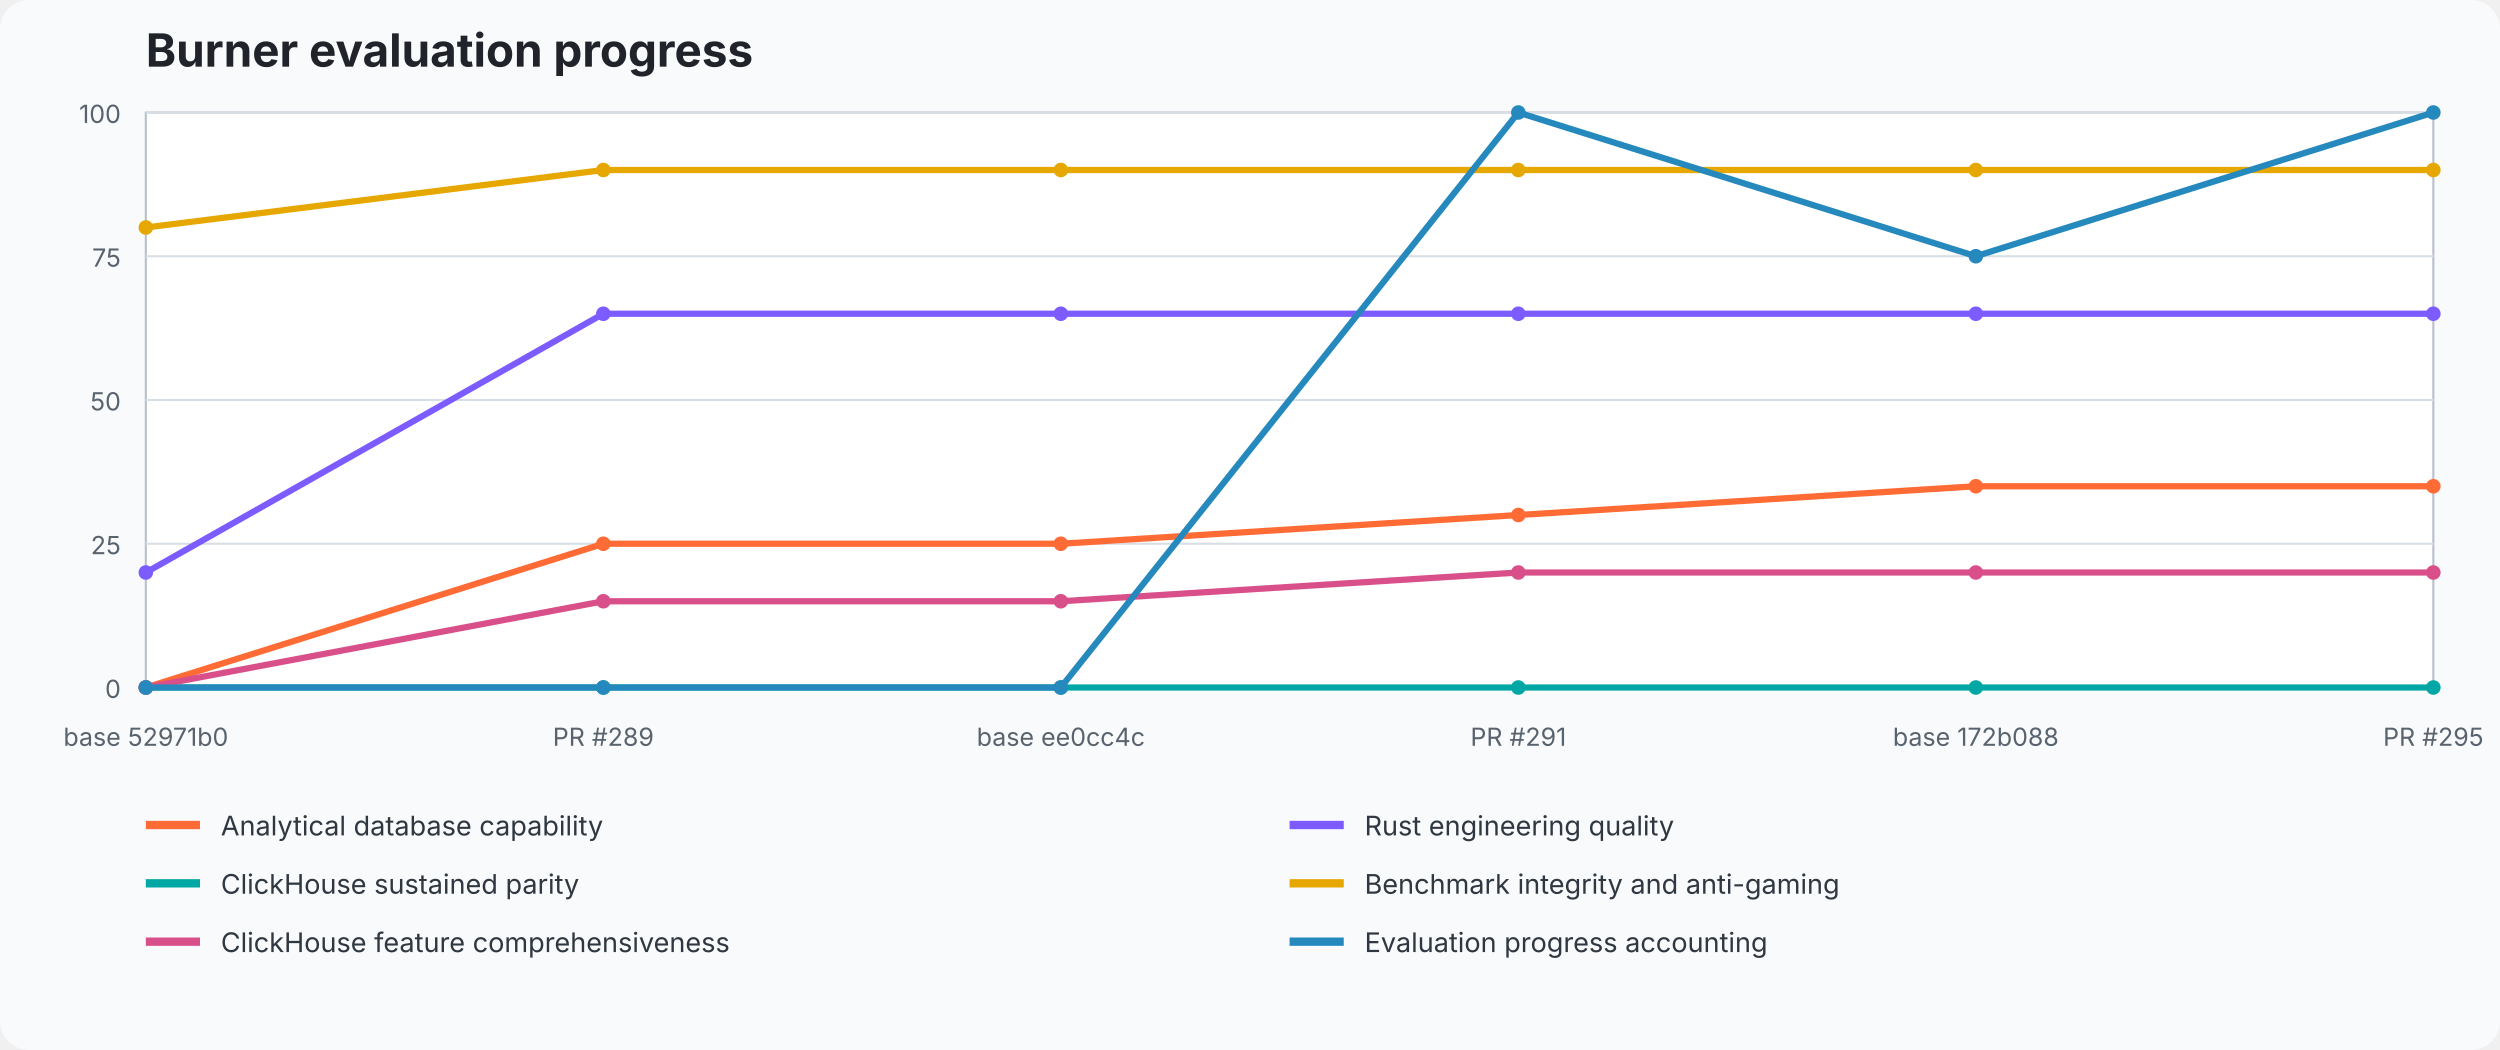
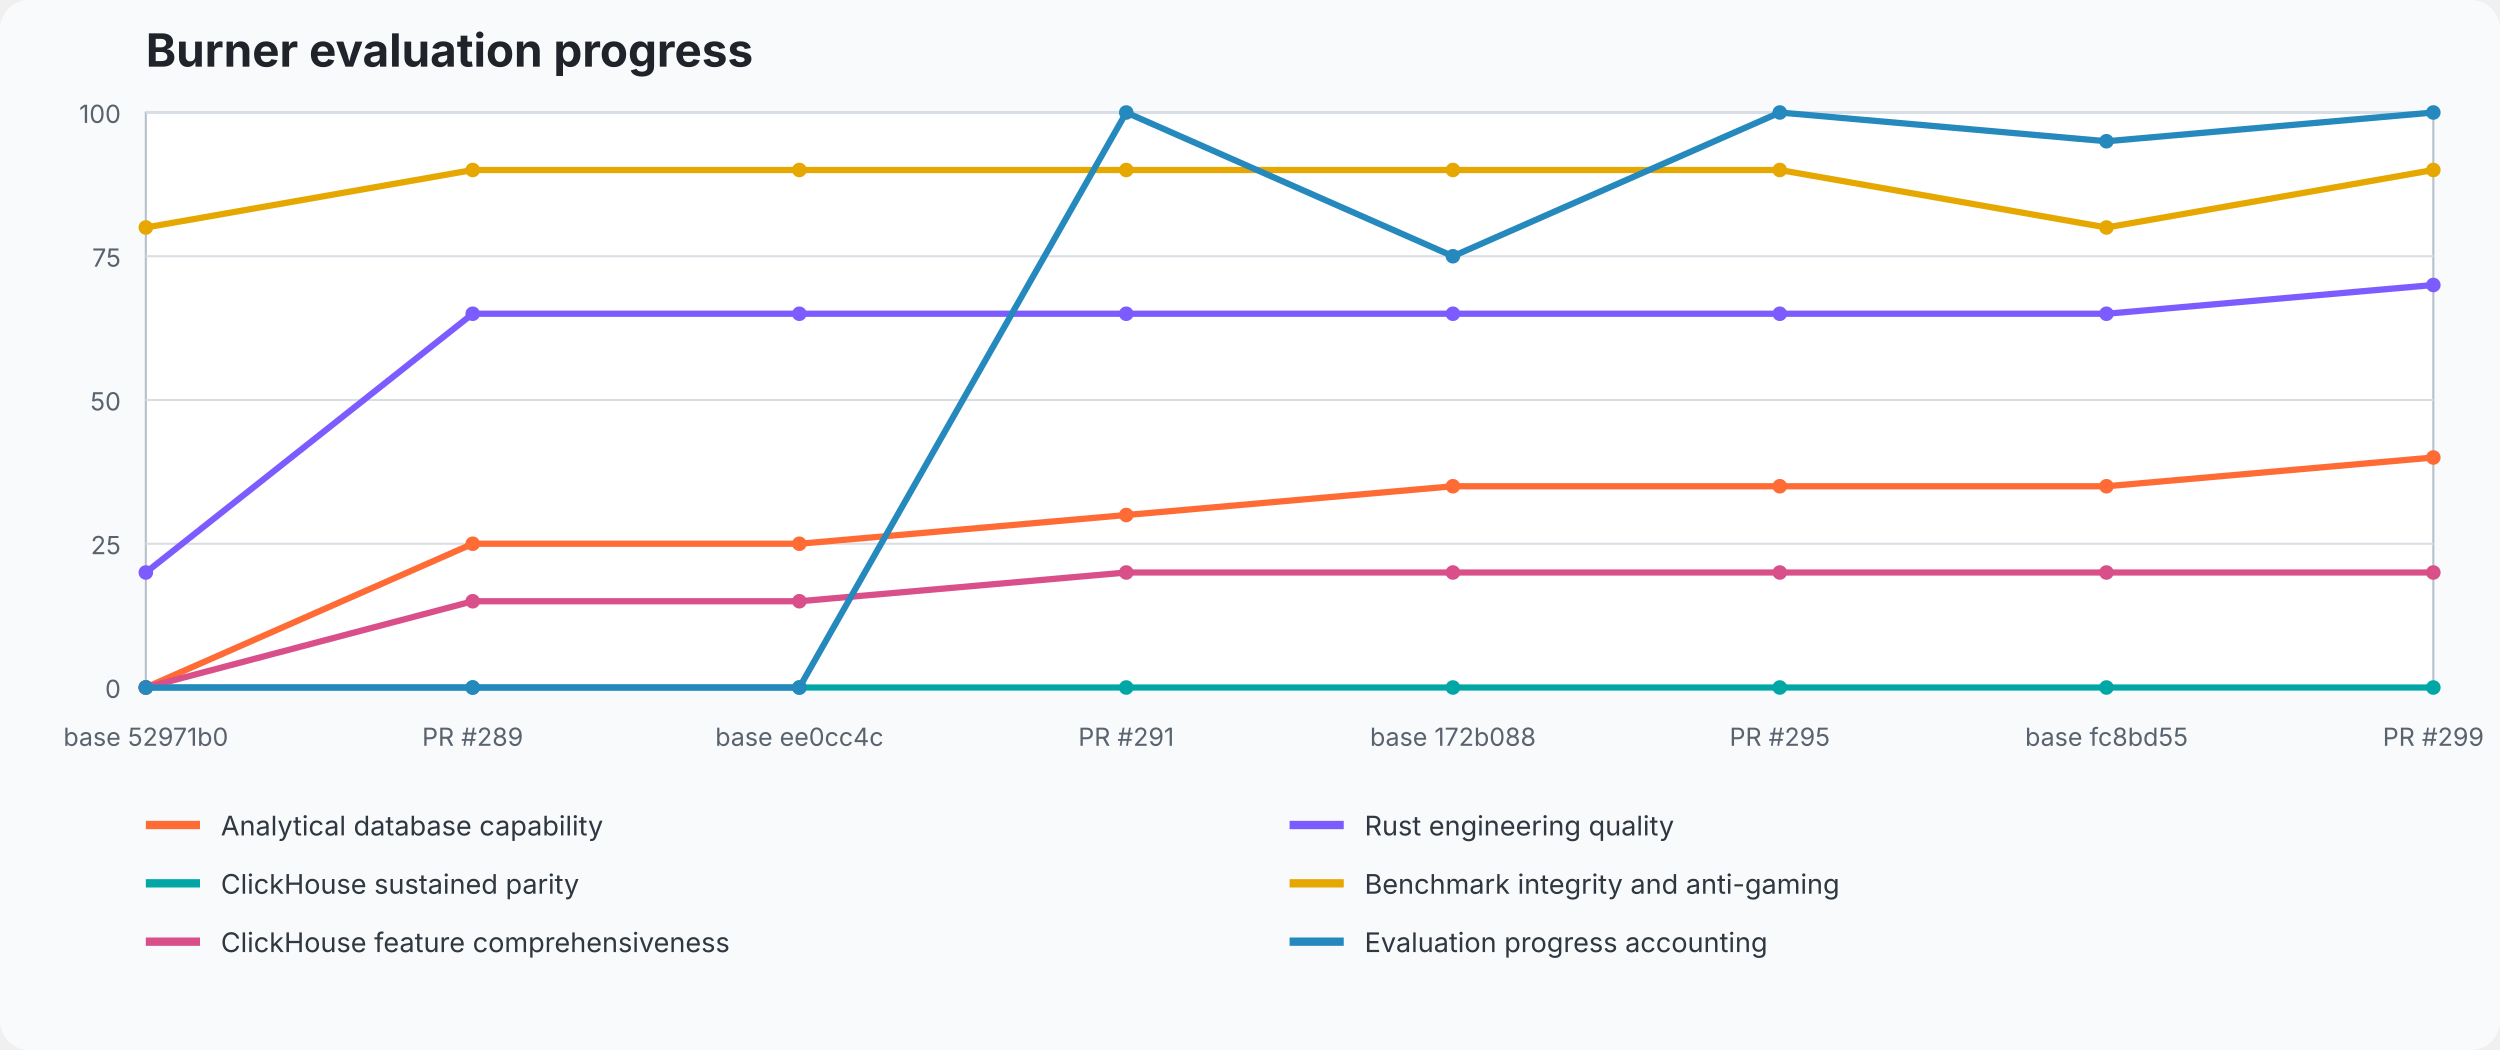
<svg xmlns="http://www.w3.org/2000/svg" width="1200" height="504" viewBox="0 0 1200 504" role="img" aria-labelledby="title desc">
  <style>text{font-family:ui-sans-serif,system-ui,-apple-system,BlinkMacSystemFont,"Segoe UI",sans-serif}.title{font-size:22px;font-weight:700;fill:#20242a}.axis{font-size:12px;fill:#59636e}.legend{font-size:13px;fill:#2f3740}.grid{stroke:#d8dee5;stroke-width:1}.plot{fill:#fff;stroke:#b7c0ca}</style>
  <rect width="100%" height="100%" fill="#f8fafc" rx="14" />
  <text x="70" y="32" class="title">Burner evaluation progress</text>
  <rect x="70" y="54" width="1098" height="276" class="plot" />
  <line x1="70" y1="330" x2="1168" y2="330" class="grid" />
  <text x="58" y="335" text-anchor="end" class="axis">0</text>
  <line x1="70" y1="261" x2="1168" y2="261" class="grid" />
  <text x="58" y="266" text-anchor="end" class="axis">25</text>
  <line x1="70" y1="192" x2="1168" y2="192" class="grid" />
  <text x="58" y="197" text-anchor="end" class="axis">50</text>
  <line x1="70" y1="123" x2="1168" y2="123" class="grid" />
  <text x="58" y="128" text-anchor="end" class="axis">75</text>
  <line x1="70" y1="54" x2="1168" y2="54" class="grid" />
  <text x="58" y="59" text-anchor="end" class="axis">100</text>
-   <polyline points="70.0,330.0 289.6,261.0 509.2,261.0 728.8,247.2 948.4,233.4 1168.0,233.4" fill="none" stroke="#ff6b35" stroke-width="3" stroke-linejoin="round" stroke-linecap="round" />
+   <polyline points="70.0,330.0 226.9,261.0 383.7,261.0 540.6,247.2 697.4,233.4 854.3,233.4 1011.1,233.4 1168.0,219.6" fill="none" stroke="#ff6b35" stroke-width="3" stroke-linejoin="round" stroke-linecap="round" />
  <circle cx="70.0" cy="330.0" r="3.5" fill="#ff6b35" />
-   <circle cx="289.6" cy="261.0" r="3.5" fill="#ff6b35" />
-   <circle cx="509.2" cy="261.0" r="3.5" fill="#ff6b35" />
-   <circle cx="728.8" cy="247.2" r="3.5" fill="#ff6b35" />
-   <circle cx="948.4" cy="233.4" r="3.5" fill="#ff6b35" />
-   <circle cx="1168.0" cy="233.4" r="3.5" fill="#ff6b35" />
-   <polyline points="70.0,274.8 289.6,150.6 509.2,150.6 728.8,150.6 948.4,150.6 1168.0,150.6" fill="none" stroke="#7c5cff" stroke-width="3" stroke-linejoin="round" stroke-linecap="round" />
+   <circle cx="226.9" cy="261.0" r="3.5" fill="#ff6b35" />
+   <circle cx="383.7" cy="261.0" r="3.5" fill="#ff6b35" />
+   <circle cx="540.6" cy="247.2" r="3.5" fill="#ff6b35" />
+   <circle cx="697.4" cy="233.4" r="3.5" fill="#ff6b35" />
+   <circle cx="854.3" cy="233.4" r="3.5" fill="#ff6b35" />
+   <circle cx="1011.1" cy="233.4" r="3.5" fill="#ff6b35" />
+   <circle cx="1168.0" cy="219.6" r="3.5" fill="#ff6b35" />
+   <polyline points="70.0,274.8 226.9,150.6 383.7,150.6 540.6,150.6 697.4,150.6 854.3,150.6 1011.1,150.6 1168.0,136.8" fill="none" stroke="#7c5cff" stroke-width="3" stroke-linejoin="round" stroke-linecap="round" />
  <circle cx="70.0" cy="274.8" r="3.5" fill="#7c5cff" />
-   <circle cx="289.6" cy="150.6" r="3.5" fill="#7c5cff" />
-   <circle cx="509.2" cy="150.6" r="3.5" fill="#7c5cff" />
-   <circle cx="728.8" cy="150.6" r="3.5" fill="#7c5cff" />
-   <circle cx="948.4" cy="150.6" r="3.5" fill="#7c5cff" />
-   <circle cx="1168.0" cy="150.6" r="3.5" fill="#7c5cff" />
-   <polyline points="70.0,330.0 289.6,330.0 509.2,330.0 728.8,330.0 948.4,330.0 1168.0,330.0" fill="none" stroke="#00a7a5" stroke-width="3" stroke-linejoin="round" stroke-linecap="round" />
+   <circle cx="226.9" cy="150.6" r="3.5" fill="#7c5cff" />
+   <circle cx="383.7" cy="150.6" r="3.5" fill="#7c5cff" />
+   <circle cx="540.6" cy="150.6" r="3.5" fill="#7c5cff" />
+   <circle cx="697.4" cy="150.6" r="3.5" fill="#7c5cff" />
+   <circle cx="854.3" cy="150.6" r="3.5" fill="#7c5cff" />
+   <circle cx="1011.1" cy="150.6" r="3.5" fill="#7c5cff" />
+   <circle cx="1168.0" cy="136.8" r="3.5" fill="#7c5cff" />
+   <polyline points="70.0,330.0 226.9,330.0 383.7,330.0 540.6,330.0 697.4,330.0 854.3,330.0 1011.1,330.0 1168.0,330.0" fill="none" stroke="#00a7a5" stroke-width="3" stroke-linejoin="round" stroke-linecap="round" />
  <circle cx="70.0" cy="330.0" r="3.5" fill="#00a7a5" />
-   <circle cx="289.6" cy="330.0" r="3.5" fill="#00a7a5" />
-   <circle cx="509.2" cy="330.0" r="3.5" fill="#00a7a5" />
-   <circle cx="728.8" cy="330.0" r="3.5" fill="#00a7a5" />
-   <circle cx="948.4" cy="330.0" r="3.5" fill="#00a7a5" />
+   <circle cx="226.9" cy="330.0" r="3.5" fill="#00a7a5" />
+   <circle cx="383.7" cy="330.0" r="3.5" fill="#00a7a5" />
+   <circle cx="540.6" cy="330.0" r="3.5" fill="#00a7a5" />
+   <circle cx="697.4" cy="330.0" r="3.5" fill="#00a7a5" />
+   <circle cx="854.3" cy="330.0" r="3.5" fill="#00a7a5" />
+   <circle cx="1011.1" cy="330.0" r="3.5" fill="#00a7a5" />
  <circle cx="1168.0" cy="330.0" r="3.5" fill="#00a7a5" />
-   <polyline points="70.0,109.2 289.6,81.6 509.2,81.6 728.8,81.6 948.4,81.6 1168.0,81.6" fill="none" stroke="#e6a700" stroke-width="3" stroke-linejoin="round" stroke-linecap="round" />
+   <polyline points="70.0,109.2 226.9,81.6 383.7,81.6 540.6,81.6 697.4,81.6 854.3,81.6 1011.1,109.2 1168.0,81.6" fill="none" stroke="#e6a700" stroke-width="3" stroke-linejoin="round" stroke-linecap="round" />
  <circle cx="70.0" cy="109.2" r="3.5" fill="#e6a700" />
-   <circle cx="289.6" cy="81.6" r="3.5" fill="#e6a700" />
-   <circle cx="509.2" cy="81.6" r="3.5" fill="#e6a700" />
-   <circle cx="728.8" cy="81.6" r="3.5" fill="#e6a700" />
-   <circle cx="948.4" cy="81.6" r="3.5" fill="#e6a700" />
+   <circle cx="226.9" cy="81.6" r="3.5" fill="#e6a700" />
+   <circle cx="383.7" cy="81.6" r="3.5" fill="#e6a700" />
+   <circle cx="540.6" cy="81.6" r="3.5" fill="#e6a700" />
+   <circle cx="697.4" cy="81.6" r="3.5" fill="#e6a700" />
+   <circle cx="854.3" cy="81.6" r="3.5" fill="#e6a700" />
+   <circle cx="1011.1" cy="109.2" r="3.5" fill="#e6a700" />
  <circle cx="1168.0" cy="81.6" r="3.5" fill="#e6a700" />
-   <polyline points="70.0,330.0 289.6,288.6 509.2,288.6 728.8,274.8 948.4,274.8 1168.0,274.8" fill="none" stroke="#d94f8a" stroke-width="3" stroke-linejoin="round" stroke-linecap="round" />
+   <polyline points="70.0,330.0 226.9,288.6 383.7,288.6 540.6,274.8 697.4,274.8 854.3,274.8 1011.1,274.8 1168.0,274.8" fill="none" stroke="#d94f8a" stroke-width="3" stroke-linejoin="round" stroke-linecap="round" />
  <circle cx="70.0" cy="330.0" r="3.5" fill="#d94f8a" />
-   <circle cx="289.6" cy="288.6" r="3.5" fill="#d94f8a" />
-   <circle cx="509.2" cy="288.6" r="3.5" fill="#d94f8a" />
-   <circle cx="728.8" cy="274.8" r="3.5" fill="#d94f8a" />
-   <circle cx="948.4" cy="274.8" r="3.5" fill="#d94f8a" />
+   <circle cx="226.9" cy="288.6" r="3.5" fill="#d94f8a" />
+   <circle cx="383.7" cy="288.6" r="3.5" fill="#d94f8a" />
+   <circle cx="540.6" cy="274.8" r="3.5" fill="#d94f8a" />
+   <circle cx="697.4" cy="274.8" r="3.5" fill="#d94f8a" />
+   <circle cx="854.3" cy="274.8" r="3.5" fill="#d94f8a" />
+   <circle cx="1011.1" cy="274.8" r="3.5" fill="#d94f8a" />
  <circle cx="1168.0" cy="274.8" r="3.5" fill="#d94f8a" />
-   <polyline points="70.0,330.0 289.6,330.0 509.2,330.0 728.8,54.0 948.4,123.0 1168.0,54.0" fill="none" stroke="#2589bd" stroke-width="3" stroke-linejoin="round" stroke-linecap="round" />
+   <polyline points="70.0,330.0 226.9,330.0 383.7,330.0 540.6,54.0 697.4,123.0 854.3,54.0 1011.1,67.8 1168.0,54.0" fill="none" stroke="#2589bd" stroke-width="3" stroke-linejoin="round" stroke-linecap="round" />
  <circle cx="70.0" cy="330.0" r="3.5" fill="#2589bd" />
-   <circle cx="289.6" cy="330.0" r="3.5" fill="#2589bd" />
-   <circle cx="509.2" cy="330.0" r="3.5" fill="#2589bd" />
-   <circle cx="728.8" cy="54.0" r="3.5" fill="#2589bd" />
-   <circle cx="948.4" cy="123.0" r="3.5" fill="#2589bd" />
+   <circle cx="226.9" cy="330.0" r="3.5" fill="#2589bd" />
+   <circle cx="383.7" cy="330.0" r="3.5" fill="#2589bd" />
+   <circle cx="540.6" cy="54.0" r="3.5" fill="#2589bd" />
+   <circle cx="697.4" cy="123.0" r="3.5" fill="#2589bd" />
+   <circle cx="854.3" cy="54.0" r="3.5" fill="#2589bd" />
+   <circle cx="1011.1" cy="67.8" r="3.5" fill="#2589bd" />
  <circle cx="1168.0" cy="54.0" r="3.5" fill="#2589bd" />
  <text x="70" y="358" text-anchor="middle" class="axis">base 52971b0</text>
-   <text x="289.6" y="358" text-anchor="middle" class="axis">PR #289</text>
-   <text x="509.2" y="358" text-anchor="middle" class="axis">base ee0cc4c</text>
-   <text x="728.8" y="358" text-anchor="middle" class="axis">PR #291</text>
-   <text x="948.4" y="358" text-anchor="middle" class="axis">base 172b088</text>
-   <text x="1168" y="358" text-anchor="middle" class="axis">PR #295</text>
+   <text x="226.857" y="358" text-anchor="middle" class="axis">PR #289</text>
+   <text x="383.714" y="358" text-anchor="middle" class="axis">base ee0cc4c</text>
+   <text x="540.571" y="358" text-anchor="middle" class="axis">PR #291</text>
+   <text x="697.429" y="358" text-anchor="middle" class="axis">base 172b088</text>
+   <text x="854.286" y="358" text-anchor="middle" class="axis">PR #295</text>
+   <text x="1011.143" y="358" text-anchor="middle" class="axis">base fc8bd55</text>
+   <text x="1168" y="358" text-anchor="middle" class="axis">PR #299</text>
  <line x1="70" y1="396" x2="96" y2="396" stroke="#ff6b35" stroke-width="4" />
  <text x="106" y="401" class="legend">Analytical database capability</text>
  <line x1="619" y1="396" x2="645" y2="396" stroke="#7c5cff" stroke-width="4" />
  <text x="655" y="401" class="legend">Rust engineering quality</text>
  <line x1="70" y1="424" x2="96" y2="424" stroke="#00a7a5" stroke-width="4" />
  <text x="106" y="429" class="legend">ClickHouse sustained parity</text>
  <line x1="619" y1="424" x2="645" y2="424" stroke="#e6a700" stroke-width="4" />
  <text x="655" y="429" class="legend">Benchmark integrity and anti-gaming</text>
  <line x1="70" y1="452" x2="96" y2="452" stroke="#d94f8a" stroke-width="4" />
  <text x="106" y="457" class="legend">ClickHouse feature comprehensiveness</text>
  <line x1="619" y1="452" x2="645" y2="452" stroke="#2589bd" stroke-width="4" />
  <text x="655" y="457" class="legend">Evaluation progress accounting</text>
</svg>
